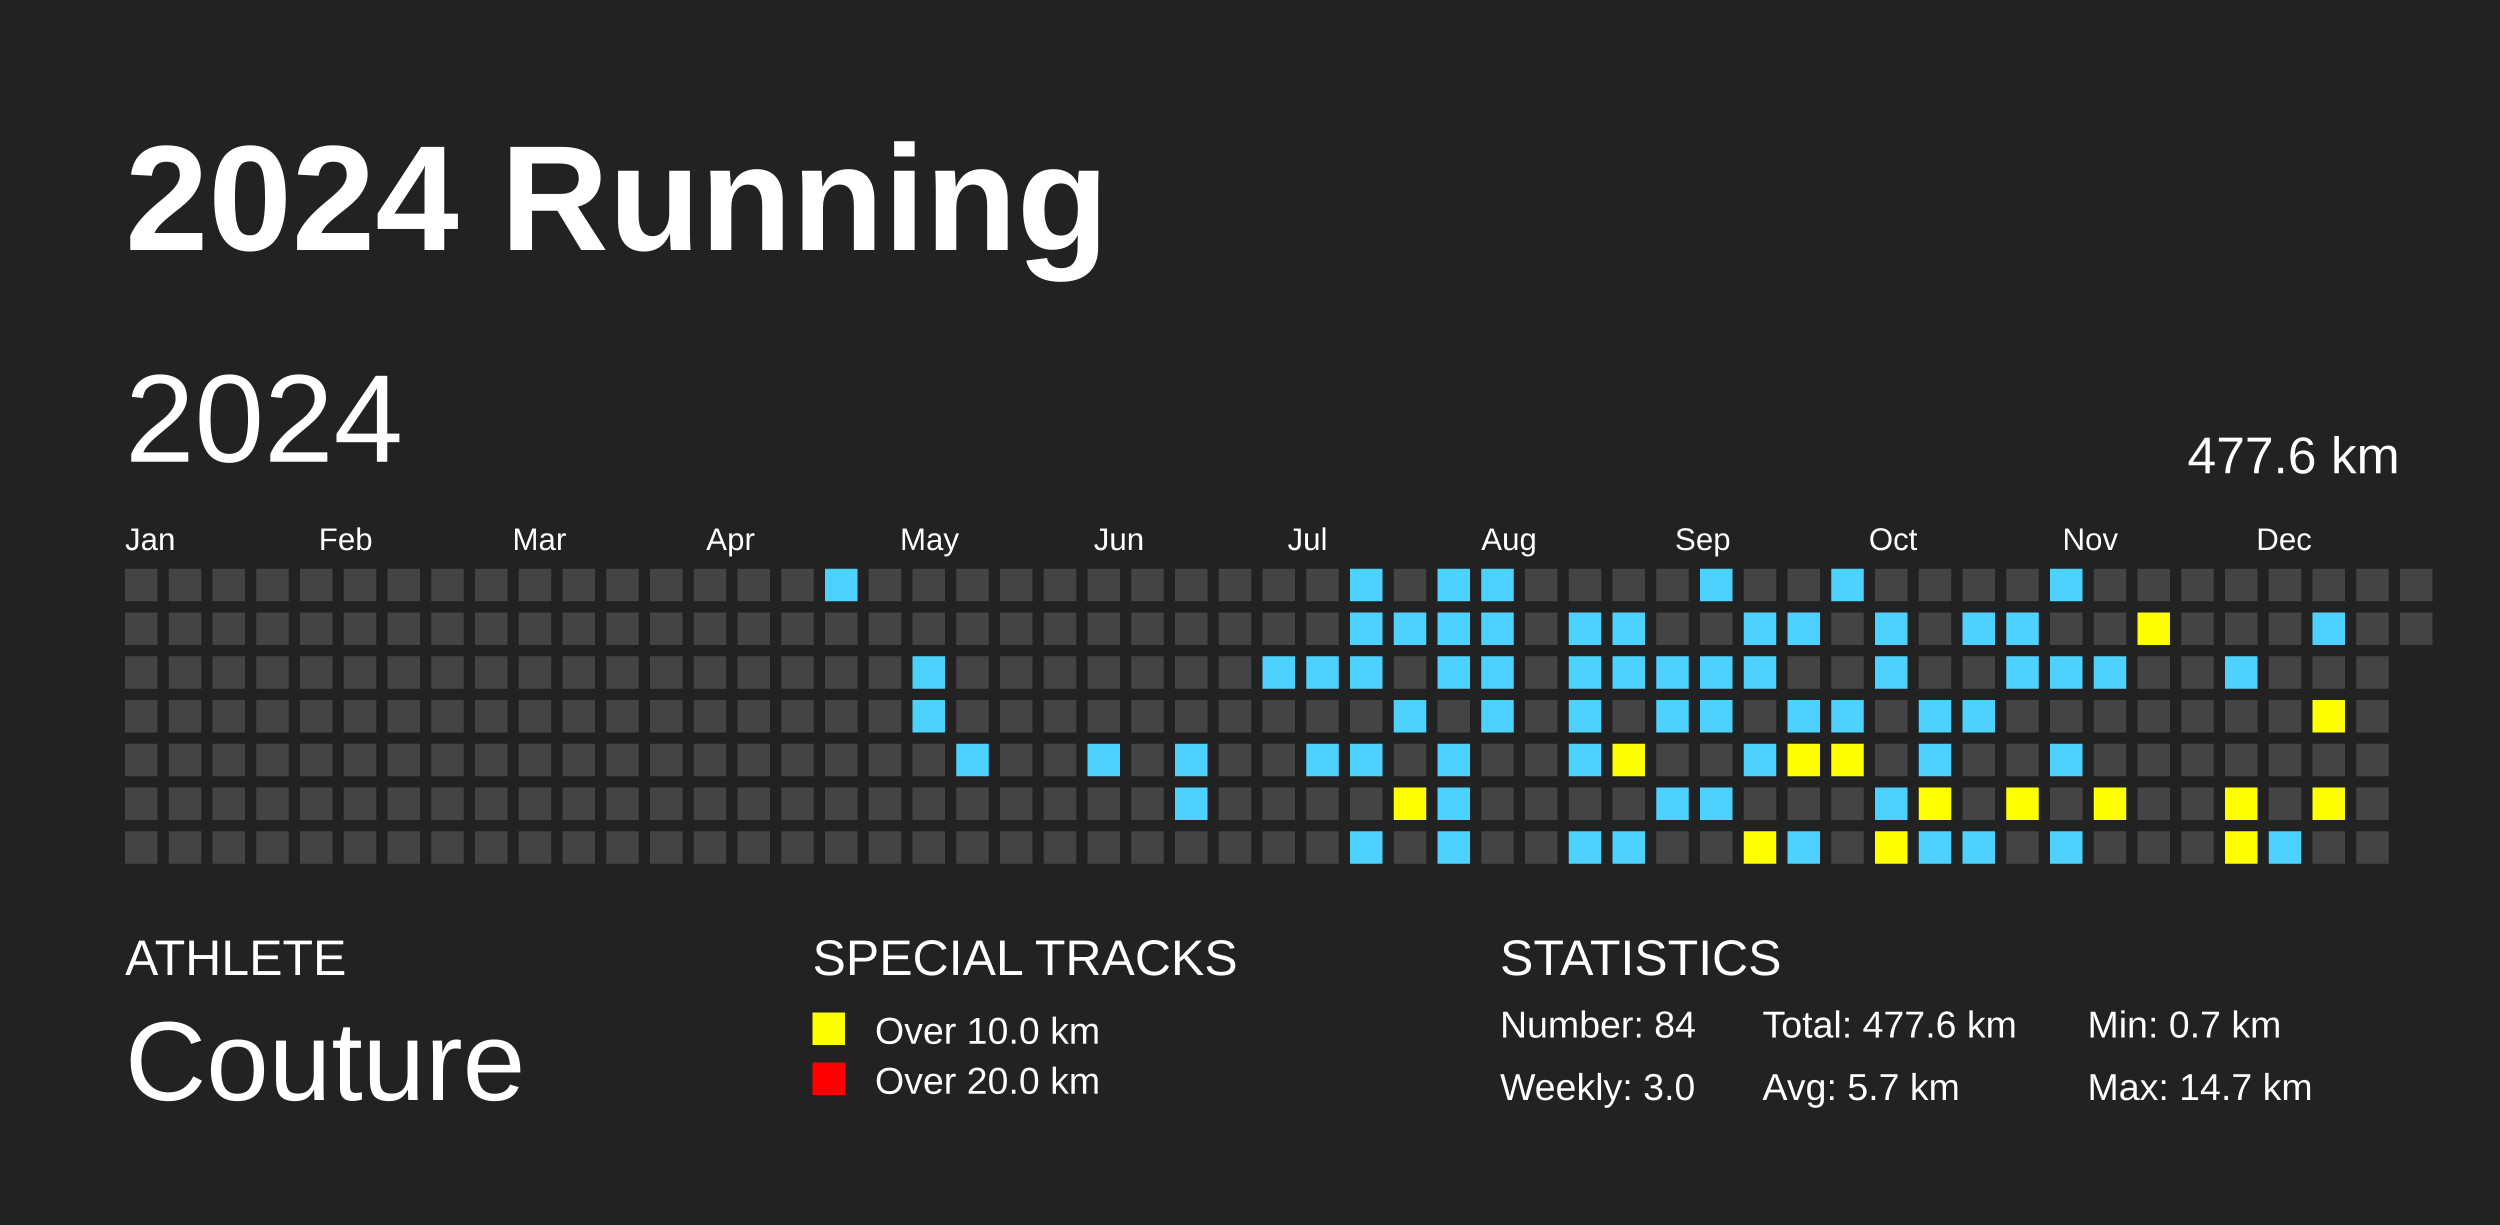
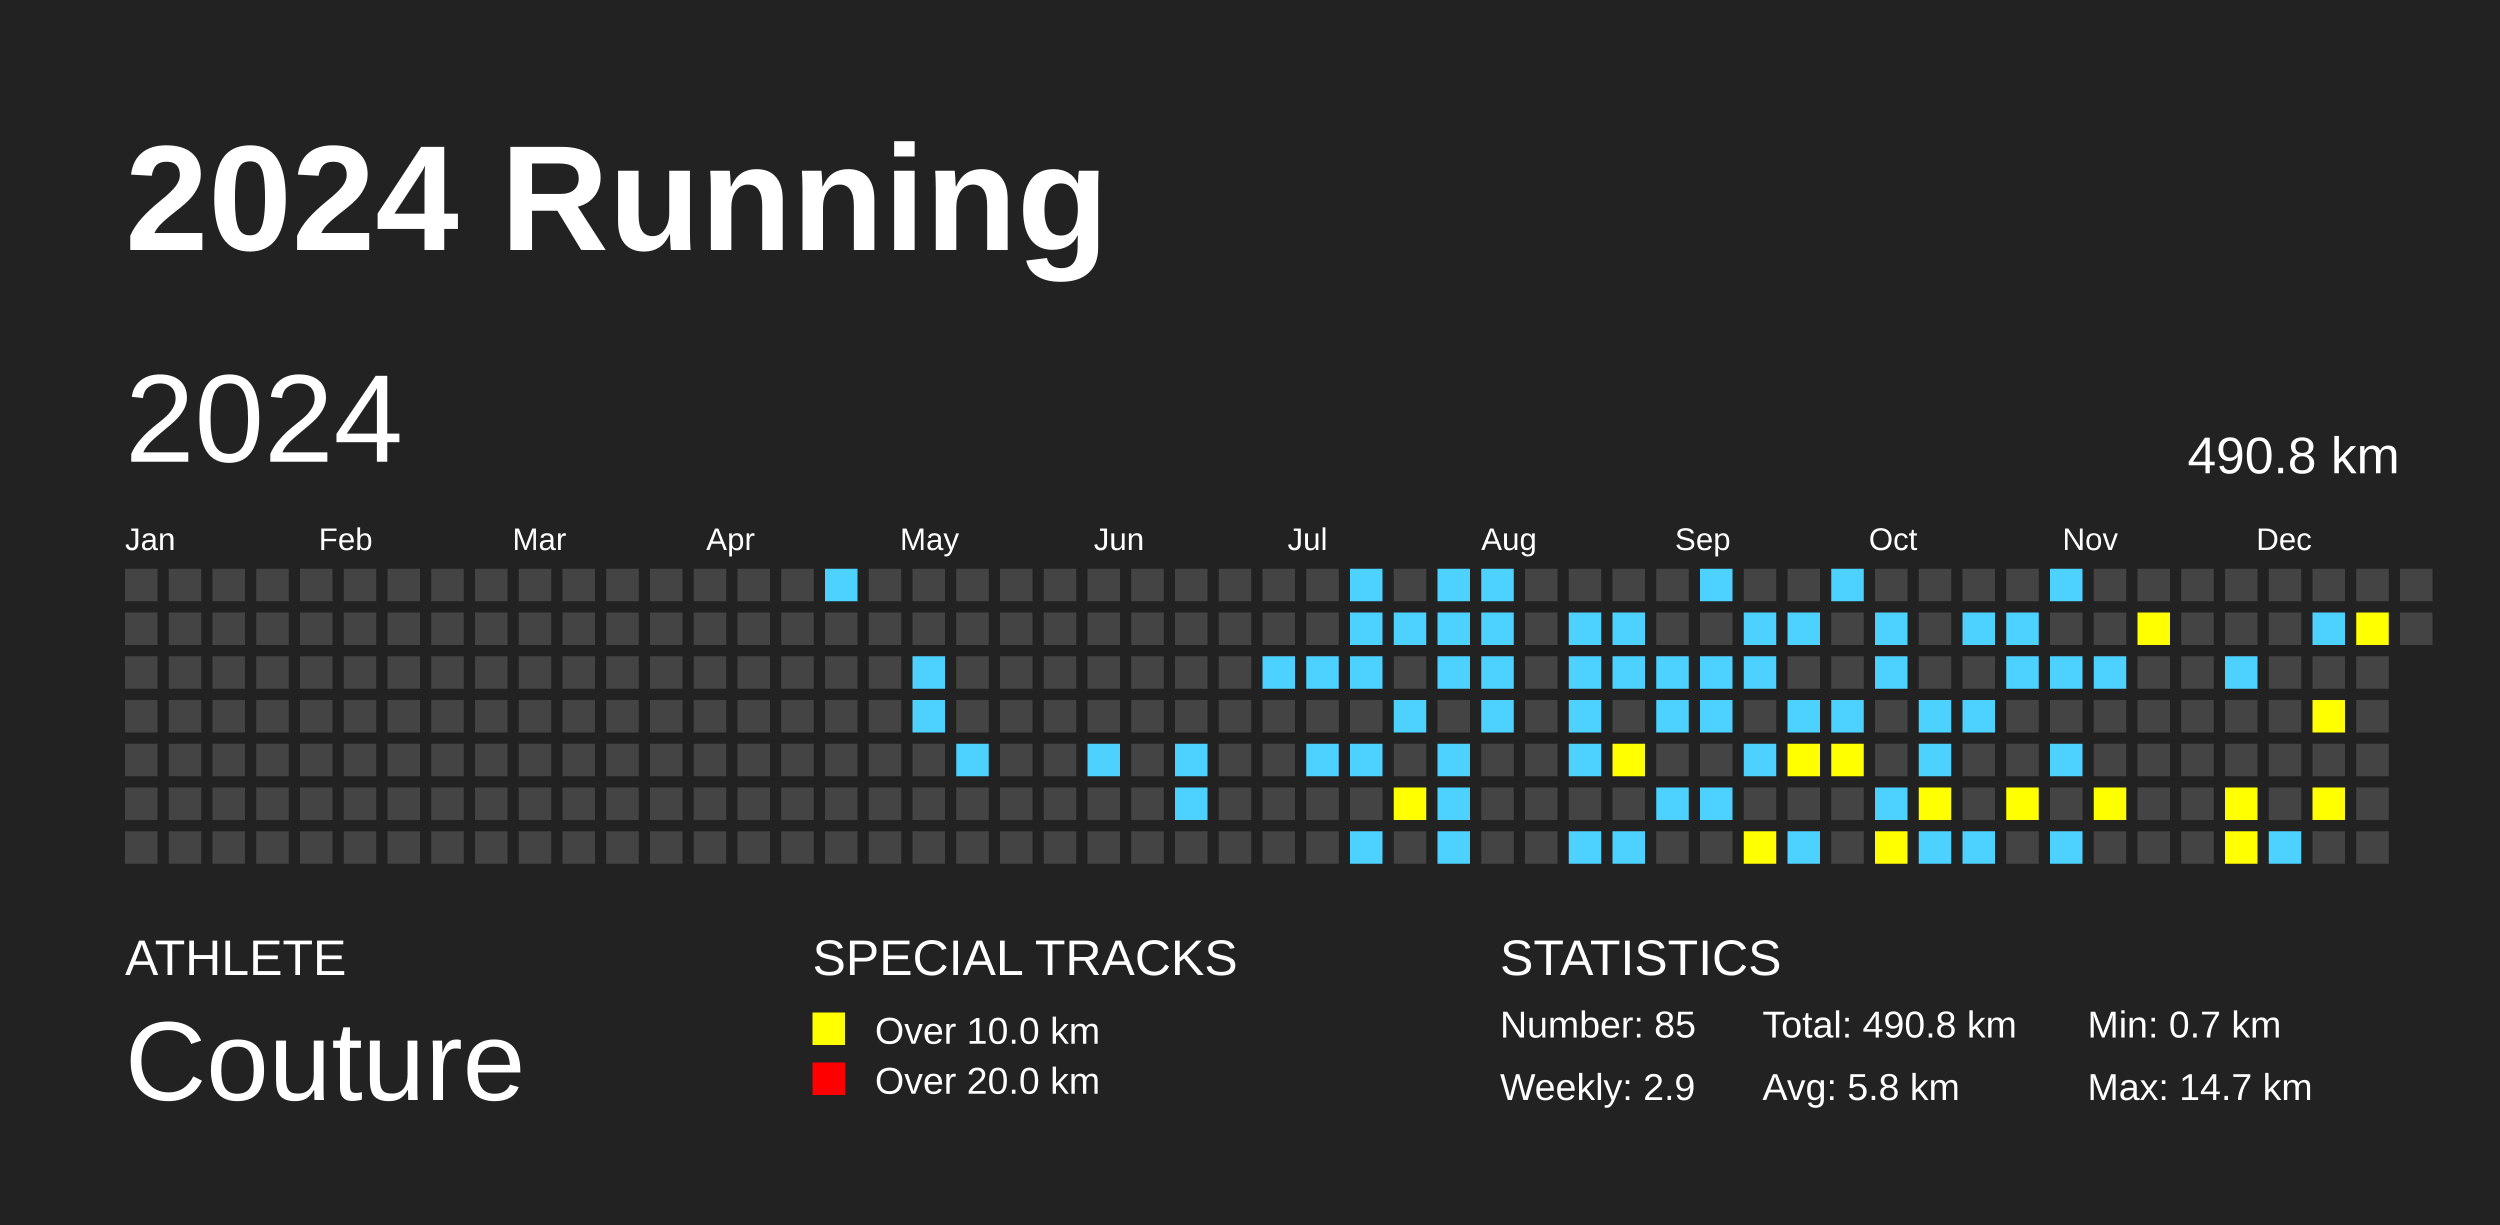
<svg xmlns="http://www.w3.org/2000/svg" baseProfile="full" height="98mm" version="1.1" viewBox="0,0,200,98" width="200mm">
  <defs />
  <rect fill="#222222" height="98" width="200" x="0" y="0" />
  <text fill="#FFFFFF" style="font-size:12px; font-family:Arial; font-weight:bold;" x="10" y="20">2024 Running</text>
  <text fill="#FFFFFF" style="font-size:4px; font-family:Arial" x="10" y="78">ATHLETE</text>
  <text fill="#FFFFFF" style="font-size:9px; font-family:Arial" x="10" y="88">Couture</text>
  <text fill="#FFFFFF" style="font-size:4px; font-family:Arial" x="65" y="78">SPECIAL TRACKS</text>
  <rect fill="yellow" height="2.6" width="2.6" x="65" y="81" />
  <text fill="#FFFFFF" style="font-size:3px; font-family:Arial" x="70" y="83.5">Over 10.0 km</text>
  <rect fill="red" height="2.6" width="2.6" x="65" y="85" />
  <text fill="#FFFFFF" style="font-size:3px; font-family:Arial" x="70" y="87.5">Over 20.0 km</text>
  <text fill="#FFFFFF" style="font-size:4px; font-family:Arial" x="120" y="78">STATISTICS</text>
-   <text fill="#FFFFFF" style="font-size:3px; font-family:Arial" x="120" y="83">Number: 84</text>
-   <text fill="#FFFFFF" style="font-size:3px; font-family:Arial" x="120" y="88">Weekly: 3.0</text>
-   <text fill="#FFFFFF" style="font-size:3px; font-family:Arial" x="141" y="83">Total: 477.6 km</text>
-   <text fill="#FFFFFF" style="font-size:3px; font-family:Arial" x="141" y="88">Avg: 5.7 km</text>
+   <text fill="#FFFFFF" style="font-size:3px; font-family:Arial" x="120" y="83">Number: 85</text>
+   <text fill="#FFFFFF" style="font-size:3px; font-family:Arial" x="120" y="88">Weekly: 2.9</text>
+   <text fill="#FFFFFF" style="font-size:3px; font-family:Arial" x="141" y="83">Total: 490.8 km</text>
+   <text fill="#FFFFFF" style="font-size:3px; font-family:Arial" x="141" y="88">Avg: 5.8 km</text>
  <text fill="#FFFFFF" style="font-size:3px; font-family:Arial" x="167" y="83">Min: 0.7 km</text>
  <text fill="#FFFFFF" style="font-size:3px; font-family:Arial" x="167" y="88">Max: 14.7 km</text>
  <text dominant-baseline="hanging" fill="#FFFFFF" style="font-size:10.0px; font-family:Arial;" x="10" y="30">2024</text>
-   <text dominant-baseline="hanging" fill="#FFFFFF" style="font-size:4.125px; font-family:Arial;" x="175" y="35">477.6 km</text>
+   <text dominant-baseline="hanging" fill="#FFFFFF" style="font-size:4.125px; font-family:Arial;" x="175" y="35">490.8 km</text>
  <text fill="#FFFFFF" style="font-size:2.5px; font-family:Arial" x="10.0" y="44">Jan</text>
  <text fill="#FFFFFF" style="font-size:2.5px; font-family:Arial" x="25.5" y="44">Feb</text>
  <text fill="#FFFFFF" style="font-size:2.5px; font-family:Arial" x="41.0" y="44">Mar</text>
  <text fill="#FFFFFF" style="font-size:2.5px; font-family:Arial" x="56.5" y="44">Apr</text>
  <text fill="#FFFFFF" style="font-size:2.5px; font-family:Arial" x="72.0" y="44">May</text>
  <text fill="#FFFFFF" style="font-size:2.5px; font-family:Arial" x="87.5" y="44">Jun</text>
  <text fill="#FFFFFF" style="font-size:2.5px; font-family:Arial" x="103.0" y="44">Jul</text>
  <text fill="#FFFFFF" style="font-size:2.5px; font-family:Arial" x="118.5" y="44">Aug</text>
  <text fill="#FFFFFF" style="font-size:2.5px; font-family:Arial" x="134.0" y="44">Sep</text>
  <text fill="#FFFFFF" style="font-size:2.5px; font-family:Arial" x="149.5" y="44">Oct</text>
  <text fill="#FFFFFF" style="font-size:2.5px; font-family:Arial" x="165.0" y="44">Nov</text>
  <text fill="#FFFFFF" style="font-size:2.5px; font-family:Arial" x="180.5" y="44">Dec</text>
  <rect fill="#444444" height="2.6" width="2.6" x="10.0" y="45.5" />
  <rect fill="#444444" height="2.6" width="2.6" x="10.0" y="49.0" />
  <rect fill="#444444" height="2.6" width="2.6" x="10.0" y="52.5" />
  <rect fill="#444444" height="2.6" width="2.6" x="10.0" y="56.0" />
  <rect fill="#444444" height="2.6" width="2.6" x="10.0" y="59.5" />
  <rect fill="#444444" height="2.6" width="2.6" x="10.0" y="63.0" />
  <rect fill="#444444" height="2.6" width="2.6" x="10.0" y="66.5" />
  <rect fill="#444444" height="2.6" width="2.6" x="13.5" y="45.5" />
  <rect fill="#444444" height="2.6" width="2.6" x="13.5" y="49.0" />
  <rect fill="#444444" height="2.6" width="2.6" x="13.5" y="52.5" />
  <rect fill="#444444" height="2.6" width="2.6" x="13.5" y="56.0" />
  <rect fill="#444444" height="2.6" width="2.6" x="13.5" y="59.5" />
  <rect fill="#444444" height="2.6" width="2.6" x="13.5" y="63.0" />
  <rect fill="#444444" height="2.6" width="2.6" x="13.5" y="66.5" />
  <rect fill="#444444" height="2.6" width="2.6" x="17.0" y="45.5" />
  <rect fill="#444444" height="2.6" width="2.6" x="17.0" y="49.0" />
  <rect fill="#444444" height="2.6" width="2.6" x="17.0" y="52.5" />
  <rect fill="#444444" height="2.6" width="2.6" x="17.0" y="56.0" />
  <rect fill="#444444" height="2.6" width="2.6" x="17.0" y="59.5" />
  <rect fill="#444444" height="2.6" width="2.6" x="17.0" y="63.0" />
  <rect fill="#444444" height="2.6" width="2.6" x="17.0" y="66.5" />
  <rect fill="#444444" height="2.6" width="2.6" x="20.5" y="45.5" />
  <rect fill="#444444" height="2.6" width="2.6" x="20.5" y="49.0" />
  <rect fill="#444444" height="2.6" width="2.6" x="20.5" y="52.5" />
  <rect fill="#444444" height="2.6" width="2.6" x="20.5" y="56.0" />
  <rect fill="#444444" height="2.6" width="2.6" x="20.5" y="59.5" />
  <rect fill="#444444" height="2.6" width="2.6" x="20.5" y="63.0" />
  <rect fill="#444444" height="2.6" width="2.6" x="20.5" y="66.5" />
  <rect fill="#444444" height="2.6" width="2.6" x="24.0" y="45.5" />
  <rect fill="#444444" height="2.6" width="2.6" x="24.0" y="49.0" />
  <rect fill="#444444" height="2.6" width="2.6" x="24.0" y="52.5" />
  <rect fill="#444444" height="2.6" width="2.6" x="24.0" y="56.0" />
  <rect fill="#444444" height="2.6" width="2.6" x="24.0" y="59.5" />
  <rect fill="#444444" height="2.6" width="2.6" x="24.0" y="63.0" />
  <rect fill="#444444" height="2.6" width="2.6" x="24.0" y="66.5" />
  <rect fill="#444444" height="2.6" width="2.6" x="27.5" y="45.5" />
  <rect fill="#444444" height="2.6" width="2.6" x="27.5" y="49.0" />
  <rect fill="#444444" height="2.6" width="2.6" x="27.5" y="52.5" />
  <rect fill="#444444" height="2.6" width="2.6" x="27.5" y="56.0" />
  <rect fill="#444444" height="2.6" width="2.6" x="27.5" y="59.5" />
  <rect fill="#444444" height="2.6" width="2.6" x="27.5" y="63.0" />
  <rect fill="#444444" height="2.6" width="2.6" x="27.5" y="66.5" />
  <rect fill="#444444" height="2.6" width="2.6" x="31.0" y="45.5" />
  <rect fill="#444444" height="2.6" width="2.6" x="31.0" y="49.0" />
  <rect fill="#444444" height="2.6" width="2.6" x="31.0" y="52.5" />
  <rect fill="#444444" height="2.6" width="2.6" x="31.0" y="56.0" />
  <rect fill="#444444" height="2.6" width="2.6" x="31.0" y="59.5" />
  <rect fill="#444444" height="2.6" width="2.6" x="31.0" y="63.0" />
  <rect fill="#444444" height="2.6" width="2.6" x="31.0" y="66.5" />
  <rect fill="#444444" height="2.6" width="2.6" x="34.5" y="45.5" />
  <rect fill="#444444" height="2.6" width="2.6" x="34.5" y="49.0" />
  <rect fill="#444444" height="2.6" width="2.6" x="34.5" y="52.5" />
  <rect fill="#444444" height="2.6" width="2.6" x="34.5" y="56.0" />
  <rect fill="#444444" height="2.6" width="2.6" x="34.5" y="59.5" />
  <rect fill="#444444" height="2.6" width="2.6" x="34.5" y="63.0" />
  <rect fill="#444444" height="2.6" width="2.6" x="34.5" y="66.5" />
  <rect fill="#444444" height="2.6" width="2.6" x="38.0" y="45.5" />
  <rect fill="#444444" height="2.6" width="2.6" x="38.0" y="49.0" />
  <rect fill="#444444" height="2.6" width="2.6" x="38.0" y="52.5" />
  <rect fill="#444444" height="2.6" width="2.6" x="38.0" y="56.0" />
  <rect fill="#444444" height="2.6" width="2.6" x="38.0" y="59.5" />
  <rect fill="#444444" height="2.6" width="2.6" x="38.0" y="63.0" />
  <rect fill="#444444" height="2.6" width="2.6" x="38.0" y="66.5" />
  <rect fill="#444444" height="2.6" width="2.6" x="41.5" y="45.5" />
  <rect fill="#444444" height="2.6" width="2.6" x="41.5" y="49.0" />
  <rect fill="#444444" height="2.6" width="2.6" x="41.5" y="52.5" />
  <rect fill="#444444" height="2.6" width="2.6" x="41.5" y="56.0" />
  <rect fill="#444444" height="2.6" width="2.6" x="41.5" y="59.5" />
  <rect fill="#444444" height="2.6" width="2.6" x="41.5" y="63.0" />
  <rect fill="#444444" height="2.6" width="2.6" x="41.5" y="66.5" />
  <rect fill="#444444" height="2.6" width="2.6" x="45.0" y="45.5" />
  <rect fill="#444444" height="2.6" width="2.6" x="45.0" y="49.0" />
  <rect fill="#444444" height="2.6" width="2.6" x="45.0" y="52.5" />
  <rect fill="#444444" height="2.6" width="2.6" x="45.0" y="56.0" />
  <rect fill="#444444" height="2.6" width="2.6" x="45.0" y="59.5" />
  <rect fill="#444444" height="2.6" width="2.6" x="45.0" y="63.0" />
  <rect fill="#444444" height="2.6" width="2.6" x="45.0" y="66.5" />
  <rect fill="#444444" height="2.6" width="2.6" x="48.5" y="45.5" />
  <rect fill="#444444" height="2.6" width="2.6" x="48.5" y="49.0" />
  <rect fill="#444444" height="2.6" width="2.6" x="48.5" y="52.5" />
  <rect fill="#444444" height="2.6" width="2.6" x="48.5" y="56.0" />
  <rect fill="#444444" height="2.6" width="2.6" x="48.5" y="59.5" />
  <rect fill="#444444" height="2.6" width="2.6" x="48.5" y="63.0" />
  <rect fill="#444444" height="2.6" width="2.6" x="48.5" y="66.5" />
  <rect fill="#444444" height="2.6" width="2.6" x="52.0" y="45.5" />
  <rect fill="#444444" height="2.6" width="2.6" x="52.0" y="49.0" />
  <rect fill="#444444" height="2.6" width="2.6" x="52.0" y="52.5" />
  <rect fill="#444444" height="2.6" width="2.6" x="52.0" y="56.0" />
  <rect fill="#444444" height="2.6" width="2.6" x="52.0" y="59.5" />
  <rect fill="#444444" height="2.6" width="2.6" x="52.0" y="63.0" />
  <rect fill="#444444" height="2.6" width="2.6" x="52.0" y="66.5" />
  <rect fill="#444444" height="2.6" width="2.6" x="55.5" y="45.5" />
  <rect fill="#444444" height="2.6" width="2.6" x="55.5" y="49.0" />
  <rect fill="#444444" height="2.6" width="2.6" x="55.5" y="52.5" />
  <rect fill="#444444" height="2.6" width="2.6" x="55.5" y="56.0" />
  <rect fill="#444444" height="2.6" width="2.6" x="55.5" y="59.5" />
  <rect fill="#444444" height="2.6" width="2.6" x="55.5" y="63.0" />
  <rect fill="#444444" height="2.6" width="2.6" x="55.5" y="66.5" />
  <rect fill="#444444" height="2.6" width="2.6" x="59.0" y="45.5" />
  <rect fill="#444444" height="2.6" width="2.6" x="59.0" y="49.0" />
  <rect fill="#444444" height="2.6" width="2.6" x="59.0" y="52.5" />
  <rect fill="#444444" height="2.6" width="2.6" x="59.0" y="56.0" />
  <rect fill="#444444" height="2.6" width="2.6" x="59.0" y="59.5" />
  <rect fill="#444444" height="2.6" width="2.6" x="59.0" y="63.0" />
  <rect fill="#444444" height="2.6" width="2.6" x="59.0" y="66.5" />
  <rect fill="#444444" height="2.6" width="2.6" x="62.5" y="45.5" />
  <rect fill="#444444" height="2.6" width="2.6" x="62.5" y="49.0" />
  <rect fill="#444444" height="2.6" width="2.6" x="62.5" y="52.5" />
  <rect fill="#444444" height="2.6" width="2.6" x="62.5" y="56.0" />
  <rect fill="#444444" height="2.6" width="2.6" x="62.5" y="59.5" />
  <rect fill="#444444" height="2.6" width="2.6" x="62.5" y="63.0" />
  <rect fill="#444444" height="2.6" width="2.6" x="62.5" y="66.5" />
  <rect fill="#4DD2FF" height="2.6" width="2.6" x="66.0" y="45.5" />
  <rect fill="#444444" height="2.6" width="2.6" x="66.0" y="49.0" />
  <rect fill="#444444" height="2.6" width="2.6" x="66.0" y="52.5" />
  <rect fill="#444444" height="2.6" width="2.6" x="66.0" y="56.0" />
  <rect fill="#444444" height="2.6" width="2.6" x="66.0" y="59.5" />
  <rect fill="#444444" height="2.6" width="2.6" x="66.0" y="63.0" />
  <rect fill="#444444" height="2.6" width="2.6" x="66.0" y="66.5" />
  <rect fill="#444444" height="2.6" width="2.6" x="69.5" y="45.5" />
  <rect fill="#444444" height="2.6" width="2.6" x="69.5" y="49.0" />
  <rect fill="#444444" height="2.6" width="2.6" x="69.5" y="52.5" />
  <rect fill="#444444" height="2.6" width="2.6" x="69.5" y="56.0" />
  <rect fill="#444444" height="2.6" width="2.6" x="69.5" y="59.5" />
  <rect fill="#444444" height="2.6" width="2.6" x="69.5" y="63.0" />
  <rect fill="#444444" height="2.6" width="2.6" x="69.5" y="66.5" />
  <rect fill="#444444" height="2.6" width="2.6" x="73.0" y="45.5" />
  <rect fill="#444444" height="2.6" width="2.6" x="73.0" y="49.0" />
  <rect fill="#4DD2FF" height="2.6" width="2.6" x="73.0" y="52.5" />
  <rect fill="#4DD2FF" height="2.6" width="2.6" x="73.0" y="56.0" />
  <rect fill="#444444" height="2.6" width="2.6" x="73.0" y="59.5" />
  <rect fill="#444444" height="2.6" width="2.6" x="73.0" y="63.0" />
  <rect fill="#444444" height="2.6" width="2.6" x="73.0" y="66.5" />
  <rect fill="#444444" height="2.6" width="2.6" x="76.5" y="45.5" />
  <rect fill="#444444" height="2.6" width="2.6" x="76.5" y="49.0" />
  <rect fill="#444444" height="2.6" width="2.6" x="76.5" y="52.5" />
  <rect fill="#444444" height="2.6" width="2.6" x="76.5" y="56.0" />
  <rect fill="#4DD2FF" height="2.6" width="2.6" x="76.5" y="59.5" />
  <rect fill="#444444" height="2.6" width="2.6" x="76.5" y="63.0" />
  <rect fill="#444444" height="2.6" width="2.6" x="76.5" y="66.5" />
  <rect fill="#444444" height="2.6" width="2.6" x="80.0" y="45.5" />
  <rect fill="#444444" height="2.6" width="2.6" x="80.0" y="49.0" />
  <rect fill="#444444" height="2.6" width="2.6" x="80.0" y="52.5" />
  <rect fill="#444444" height="2.6" width="2.6" x="80.0" y="56.0" />
  <rect fill="#444444" height="2.6" width="2.6" x="80.0" y="59.5" />
  <rect fill="#444444" height="2.6" width="2.6" x="80.0" y="63.0" />
  <rect fill="#444444" height="2.6" width="2.6" x="80.0" y="66.5" />
  <rect fill="#444444" height="2.6" width="2.6" x="83.5" y="45.5" />
  <rect fill="#444444" height="2.6" width="2.6" x="83.5" y="49.0" />
  <rect fill="#444444" height="2.6" width="2.6" x="83.5" y="52.5" />
  <rect fill="#444444" height="2.6" width="2.6" x="83.5" y="56.0" />
  <rect fill="#444444" height="2.6" width="2.6" x="83.5" y="59.5" />
  <rect fill="#444444" height="2.6" width="2.6" x="83.5" y="63.0" />
  <rect fill="#444444" height="2.6" width="2.6" x="83.5" y="66.5" />
  <rect fill="#444444" height="2.6" width="2.6" x="87.0" y="45.5" />
  <rect fill="#444444" height="2.6" width="2.6" x="87.0" y="49.0" />
  <rect fill="#444444" height="2.6" width="2.6" x="87.0" y="52.5" />
  <rect fill="#444444" height="2.6" width="2.6" x="87.0" y="56.0" />
  <rect fill="#4DD2FF" height="2.6" width="2.6" x="87.0" y="59.5" />
  <rect fill="#444444" height="2.6" width="2.6" x="87.0" y="63.0" />
  <rect fill="#444444" height="2.6" width="2.6" x="87.0" y="66.5" />
  <rect fill="#444444" height="2.6" width="2.6" x="90.5" y="45.5" />
  <rect fill="#444444" height="2.6" width="2.6" x="90.5" y="49.0" />
  <rect fill="#444444" height="2.6" width="2.6" x="90.5" y="52.5" />
  <rect fill="#444444" height="2.6" width="2.6" x="90.5" y="56.0" />
  <rect fill="#444444" height="2.6" width="2.6" x="90.5" y="59.5" />
  <rect fill="#444444" height="2.6" width="2.6" x="90.5" y="63.0" />
  <rect fill="#444444" height="2.6" width="2.6" x="90.5" y="66.5" />
  <rect fill="#444444" height="2.6" width="2.6" x="94.0" y="45.5" />
  <rect fill="#444444" height="2.6" width="2.6" x="94.0" y="49.0" />
  <rect fill="#444444" height="2.6" width="2.6" x="94.0" y="52.5" />
  <rect fill="#444444" height="2.6" width="2.6" x="94.0" y="56.0" />
  <rect fill="#4DD2FF" height="2.6" width="2.6" x="94.0" y="59.5" />
  <rect fill="#4DD2FF" height="2.6" width="2.6" x="94.0" y="63.0" />
  <rect fill="#444444" height="2.6" width="2.6" x="94.0" y="66.5" />
  <rect fill="#444444" height="2.6" width="2.6" x="97.5" y="45.5" />
  <rect fill="#444444" height="2.6" width="2.6" x="97.5" y="49.0" />
  <rect fill="#444444" height="2.6" width="2.6" x="97.5" y="52.5" />
  <rect fill="#444444" height="2.6" width="2.6" x="97.5" y="56.0" />
  <rect fill="#444444" height="2.6" width="2.6" x="97.5" y="59.5" />
  <rect fill="#444444" height="2.6" width="2.6" x="97.5" y="63.0" />
  <rect fill="#444444" height="2.6" width="2.6" x="97.5" y="66.5" />
  <rect fill="#444444" height="2.6" width="2.6" x="101.0" y="45.5" />
  <rect fill="#444444" height="2.6" width="2.6" x="101.0" y="49.0" />
  <rect fill="#4DD2FF" height="2.6" width="2.6" x="101.0" y="52.5" />
  <rect fill="#444444" height="2.6" width="2.6" x="101.0" y="56.0" />
  <rect fill="#444444" height="2.6" width="2.6" x="101.0" y="59.5" />
  <rect fill="#444444" height="2.6" width="2.6" x="101.0" y="63.0" />
  <rect fill="#444444" height="2.6" width="2.6" x="101.0" y="66.5" />
  <rect fill="#444444" height="2.6" width="2.6" x="104.5" y="45.5" />
  <rect fill="#444444" height="2.6" width="2.6" x="104.5" y="49.0" />
  <rect fill="#4DD2FF" height="2.6" width="2.6" x="104.5" y="52.5" />
  <rect fill="#444444" height="2.6" width="2.6" x="104.5" y="56.0" />
  <rect fill="#4DD2FF" height="2.6" width="2.6" x="104.5" y="59.5" />
  <rect fill="#444444" height="2.6" width="2.6" x="104.5" y="63.0" />
  <rect fill="#444444" height="2.6" width="2.6" x="104.5" y="66.5" />
  <rect fill="#4DD2FF" height="2.6" width="2.6" x="108.0" y="45.5" />
  <rect fill="#4DD2FF" height="2.6" width="2.6" x="108.0" y="49.0" />
  <rect fill="#4DD2FF" height="2.6" width="2.6" x="108.0" y="52.5" />
  <rect fill="#444444" height="2.6" width="2.6" x="108.0" y="56.0" />
  <rect fill="#4DD2FF" height="2.6" width="2.6" x="108.0" y="59.5" />
  <rect fill="#444444" height="2.6" width="2.6" x="108.0" y="63.0" />
  <rect fill="#4DD2FF" height="2.6" width="2.6" x="108.0" y="66.5" />
  <rect fill="#444444" height="2.6" width="2.6" x="111.5" y="45.5" />
  <rect fill="#4DD2FF" height="2.6" width="2.6" x="111.5" y="49.0" />
  <rect fill="#444444" height="2.6" width="2.6" x="111.5" y="52.5" />
  <rect fill="#4DD2FF" height="2.6" width="2.6" x="111.5" y="56.0" />
  <rect fill="#444444" height="2.6" width="2.6" x="111.5" y="59.5" />
  <rect fill="yellow" height="2.6" width="2.6" x="111.5" y="63.0" />
  <rect fill="#444444" height="2.6" width="2.6" x="111.5" y="66.5" />
  <rect fill="#4DD2FF" height="2.6" width="2.6" x="115.0" y="45.5" />
  <rect fill="#4DD2FF" height="2.6" width="2.6" x="115.0" y="49.0" />
  <rect fill="#4DD2FF" height="2.6" width="2.6" x="115.0" y="52.5" />
  <rect fill="#444444" height="2.6" width="2.6" x="115.0" y="56.0" />
  <rect fill="#4DD2FF" height="2.6" width="2.6" x="115.0" y="59.5" />
  <rect fill="#4DD2FF" height="2.6" width="2.6" x="115.0" y="63.0" />
  <rect fill="#4DD2FF" height="2.6" width="2.6" x="115.0" y="66.5" />
  <rect fill="#4DD2FF" height="2.6" width="2.6" x="118.5" y="45.5" />
  <rect fill="#4DD2FF" height="2.6" width="2.6" x="118.5" y="49.0" />
  <rect fill="#4DD2FF" height="2.6" width="2.6" x="118.5" y="52.5" />
  <rect fill="#4DD2FF" height="2.6" width="2.6" x="118.5" y="56.0" />
  <rect fill="#444444" height="2.6" width="2.6" x="118.5" y="59.5" />
  <rect fill="#444444" height="2.6" width="2.6" x="118.5" y="63.0" />
  <rect fill="#444444" height="2.6" width="2.6" x="118.5" y="66.5" />
  <rect fill="#444444" height="2.6" width="2.6" x="122.0" y="45.5" />
  <rect fill="#444444" height="2.6" width="2.6" x="122.0" y="49.0" />
  <rect fill="#444444" height="2.6" width="2.6" x="122.0" y="52.5" />
  <rect fill="#444444" height="2.6" width="2.6" x="122.0" y="56.0" />
  <rect fill="#444444" height="2.6" width="2.6" x="122.0" y="59.5" />
  <rect fill="#444444" height="2.6" width="2.6" x="122.0" y="63.0" />
  <rect fill="#444444" height="2.6" width="2.6" x="122.0" y="66.5" />
  <rect fill="#444444" height="2.6" width="2.6" x="125.5" y="45.5" />
  <rect fill="#4DD2FF" height="2.6" width="2.6" x="125.5" y="49.0" />
  <rect fill="#4DD2FF" height="2.6" width="2.6" x="125.5" y="52.5" />
  <rect fill="#4DD2FF" height="2.6" width="2.6" x="125.5" y="56.0" />
  <rect fill="#4DD2FF" height="2.6" width="2.6" x="125.5" y="59.5" />
  <rect fill="#444444" height="2.6" width="2.6" x="125.5" y="63.0" />
  <rect fill="#4DD2FF" height="2.6" width="2.6" x="125.5" y="66.5" />
  <rect fill="#444444" height="2.6" width="2.6" x="129.0" y="45.5" />
  <rect fill="#4DD2FF" height="2.6" width="2.6" x="129.0" y="49.0" />
  <rect fill="#4DD2FF" height="2.6" width="2.6" x="129.0" y="52.5" />
  <rect fill="#444444" height="2.6" width="2.6" x="129.0" y="56.0" />
  <rect fill="yellow" height="2.6" width="2.6" x="129.0" y="59.5" />
  <rect fill="#444444" height="2.6" width="2.6" x="129.0" y="63.0" />
  <rect fill="#4DD2FF" height="2.6" width="2.6" x="129.0" y="66.5" />
  <rect fill="#444444" height="2.6" width="2.6" x="132.5" y="45.5" />
  <rect fill="#444444" height="2.6" width="2.6" x="132.5" y="49.0" />
  <rect fill="#4DD2FF" height="2.6" width="2.6" x="132.5" y="52.5" />
  <rect fill="#4DD2FF" height="2.6" width="2.6" x="132.5" y="56.0" />
  <rect fill="#444444" height="2.6" width="2.6" x="132.5" y="59.5" />
  <rect fill="#4DD2FF" height="2.6" width="2.6" x="132.5" y="63.0" />
  <rect fill="#444444" height="2.6" width="2.6" x="132.5" y="66.5" />
  <rect fill="#4DD2FF" height="2.6" width="2.6" x="136.0" y="45.5" />
  <rect fill="#444444" height="2.6" width="2.6" x="136.0" y="49.0" />
  <rect fill="#4DD2FF" height="2.6" width="2.6" x="136.0" y="52.5" />
  <rect fill="#4DD2FF" height="2.6" width="2.6" x="136.0" y="56.0" />
  <rect fill="#444444" height="2.6" width="2.6" x="136.0" y="59.5" />
  <rect fill="#4DD2FF" height="2.6" width="2.6" x="136.0" y="63.0" />
  <rect fill="#444444" height="2.6" width="2.6" x="136.0" y="66.5" />
  <rect fill="#444444" height="2.6" width="2.6" x="139.5" y="45.5" />
  <rect fill="#4DD2FF" height="2.6" width="2.6" x="139.5" y="49.0" />
  <rect fill="#4DD2FF" height="2.6" width="2.6" x="139.5" y="52.5" />
  <rect fill="#444444" height="2.6" width="2.6" x="139.5" y="56.0" />
  <rect fill="#4DD2FF" height="2.6" width="2.6" x="139.5" y="59.5" />
  <rect fill="#444444" height="2.6" width="2.6" x="139.5" y="63.0" />
  <rect fill="yellow" height="2.6" width="2.6" x="139.5" y="66.5" />
  <rect fill="#444444" height="2.6" width="2.6" x="143.0" y="45.5" />
  <rect fill="#4DD2FF" height="2.6" width="2.6" x="143.0" y="49.0" />
  <rect fill="#444444" height="2.6" width="2.6" x="143.0" y="52.5" />
  <rect fill="#4DD2FF" height="2.6" width="2.6" x="143.0" y="56.0" />
  <rect fill="yellow" height="2.6" width="2.6" x="143.0" y="59.5" />
  <rect fill="#444444" height="2.6" width="2.6" x="143.0" y="63.0" />
  <rect fill="#4DD2FF" height="2.6" width="2.6" x="143.0" y="66.5" />
  <rect fill="#4DD2FF" height="2.6" width="2.6" x="146.5" y="45.5" />
  <rect fill="#444444" height="2.6" width="2.6" x="146.5" y="49.0" />
  <rect fill="#444444" height="2.6" width="2.6" x="146.5" y="52.5" />
  <rect fill="#4DD2FF" height="2.6" width="2.6" x="146.5" y="56.0" />
  <rect fill="yellow" height="2.6" width="2.6" x="146.5" y="59.5" />
  <rect fill="#444444" height="2.6" width="2.6" x="146.5" y="63.0" />
  <rect fill="#444444" height="2.6" width="2.6" x="146.5" y="66.5" />
  <rect fill="#444444" height="2.6" width="2.6" x="150.0" y="45.5" />
  <rect fill="#4DD2FF" height="2.6" width="2.6" x="150.0" y="49.0" />
  <rect fill="#4DD2FF" height="2.6" width="2.6" x="150.0" y="52.5" />
  <rect fill="#444444" height="2.6" width="2.6" x="150.0" y="56.0" />
  <rect fill="#444444" height="2.6" width="2.6" x="150.0" y="59.5" />
  <rect fill="#4DD2FF" height="2.6" width="2.6" x="150.0" y="63.0" />
  <rect fill="yellow" height="2.6" width="2.6" x="150.0" y="66.5" />
  <rect fill="#444444" height="2.6" width="2.6" x="153.5" y="45.5" />
  <rect fill="#444444" height="2.6" width="2.6" x="153.5" y="49.0" />
  <rect fill="#444444" height="2.6" width="2.6" x="153.5" y="52.5" />
  <rect fill="#4DD2FF" height="2.6" width="2.6" x="153.5" y="56.0" />
  <rect fill="#4DD2FF" height="2.6" width="2.6" x="153.5" y="59.5" />
  <rect fill="yellow" height="2.6" width="2.6" x="153.5" y="63.0" />
  <rect fill="#4DD2FF" height="2.6" width="2.6" x="153.5" y="66.5" />
  <rect fill="#444444" height="2.6" width="2.6" x="157.0" y="45.5" />
  <rect fill="#4DD2FF" height="2.6" width="2.6" x="157.0" y="49.0" />
  <rect fill="#444444" height="2.6" width="2.6" x="157.0" y="52.5" />
  <rect fill="#4DD2FF" height="2.6" width="2.6" x="157.0" y="56.0" />
  <rect fill="#444444" height="2.6" width="2.6" x="157.0" y="59.5" />
  <rect fill="#444444" height="2.6" width="2.6" x="157.0" y="63.0" />
  <rect fill="#4DD2FF" height="2.6" width="2.6" x="157.0" y="66.5" />
  <rect fill="#444444" height="2.6" width="2.6" x="160.5" y="45.5" />
  <rect fill="#4DD2FF" height="2.6" width="2.6" x="160.5" y="49.0" />
  <rect fill="#4DD2FF" height="2.6" width="2.6" x="160.5" y="52.5" />
  <rect fill="#444444" height="2.6" width="2.6" x="160.5" y="56.0" />
  <rect fill="#444444" height="2.6" width="2.6" x="160.5" y="59.5" />
  <rect fill="yellow" height="2.6" width="2.6" x="160.5" y="63.0" />
  <rect fill="#444444" height="2.6" width="2.6" x="160.5" y="66.5" />
  <rect fill="#4DD2FF" height="2.6" width="2.6" x="164.0" y="45.5" />
  <rect fill="#444444" height="2.6" width="2.6" x="164.0" y="49.0" />
  <rect fill="#4DD2FF" height="2.6" width="2.6" x="164.0" y="52.5" />
  <rect fill="#444444" height="2.6" width="2.6" x="164.0" y="56.0" />
  <rect fill="#4DD2FF" height="2.6" width="2.6" x="164.0" y="59.5" />
  <rect fill="#444444" height="2.6" width="2.6" x="164.0" y="63.0" />
  <rect fill="#4DD2FF" height="2.6" width="2.6" x="164.0" y="66.5" />
  <rect fill="#444444" height="2.6" width="2.6" x="167.5" y="45.5" />
  <rect fill="#444444" height="2.6" width="2.6" x="167.5" y="49.0" />
  <rect fill="#4DD2FF" height="2.6" width="2.6" x="167.5" y="52.5" />
  <rect fill="#444444" height="2.6" width="2.6" x="167.5" y="56.0" />
  <rect fill="#444444" height="2.6" width="2.6" x="167.5" y="59.5" />
  <rect fill="yellow" height="2.6" width="2.6" x="167.5" y="63.0" />
  <rect fill="#444444" height="2.6" width="2.6" x="167.5" y="66.5" />
  <rect fill="#444444" height="2.6" width="2.6" x="171.0" y="45.5" />
  <rect fill="yellow" height="2.6" width="2.6" x="171.0" y="49.0" />
  <rect fill="#444444" height="2.6" width="2.6" x="171.0" y="52.5" />
  <rect fill="#444444" height="2.6" width="2.6" x="171.0" y="56.0" />
  <rect fill="#444444" height="2.6" width="2.6" x="171.0" y="59.5" />
  <rect fill="#444444" height="2.6" width="2.6" x="171.0" y="63.0" />
  <rect fill="#444444" height="2.6" width="2.6" x="171.0" y="66.5" />
  <rect fill="#444444" height="2.6" width="2.6" x="174.5" y="45.5" />
  <rect fill="#444444" height="2.6" width="2.6" x="174.5" y="49.0" />
  <rect fill="#444444" height="2.6" width="2.6" x="174.5" y="52.5" />
  <rect fill="#444444" height="2.6" width="2.6" x="174.5" y="56.0" />
  <rect fill="#444444" height="2.6" width="2.6" x="174.5" y="59.5" />
  <rect fill="#444444" height="2.6" width="2.6" x="174.5" y="63.0" />
  <rect fill="#444444" height="2.6" width="2.6" x="174.5" y="66.5" />
  <rect fill="#444444" height="2.6" width="2.6" x="178.0" y="45.5" />
  <rect fill="#444444" height="2.6" width="2.6" x="178.0" y="49.0" />
  <rect fill="#4DD2FF" height="2.6" width="2.6" x="178.0" y="52.5" />
  <rect fill="#444444" height="2.6" width="2.6" x="178.0" y="56.0" />
  <rect fill="#444444" height="2.6" width="2.6" x="178.0" y="59.5" />
  <rect fill="yellow" height="2.6" width="2.6" x="178.0" y="63.0" />
  <rect fill="yellow" height="2.6" width="2.6" x="178.0" y="66.5" />
  <rect fill="#444444" height="2.6" width="2.6" x="181.5" y="45.5" />
  <rect fill="#444444" height="2.6" width="2.6" x="181.5" y="49.0" />
  <rect fill="#444444" height="2.6" width="2.6" x="181.5" y="52.5" />
  <rect fill="#444444" height="2.6" width="2.6" x="181.5" y="56.0" />
  <rect fill="#444444" height="2.6" width="2.6" x="181.5" y="59.5" />
  <rect fill="#444444" height="2.6" width="2.6" x="181.5" y="63.0" />
  <rect fill="#4DD2FF" height="2.6" width="2.6" x="181.5" y="66.5" />
  <rect fill="#444444" height="2.6" width="2.6" x="185.0" y="45.5" />
  <rect fill="#4DD2FF" height="2.6" width="2.6" x="185.0" y="49.0" />
  <rect fill="#444444" height="2.6" width="2.6" x="185.0" y="52.5" />
  <rect fill="yellow" height="2.6" width="2.6" x="185.0" y="56.0" />
  <rect fill="#444444" height="2.6" width="2.6" x="185.0" y="59.5" />
  <rect fill="yellow" height="2.6" width="2.6" x="185.0" y="63.0" />
  <rect fill="#444444" height="2.6" width="2.6" x="185.0" y="66.5" />
  <rect fill="#444444" height="2.6" width="2.6" x="188.5" y="45.5" />
-   <rect fill="#444444" height="2.6" width="2.6" x="188.5" y="49.0" />
+   <rect fill="yellow" height="2.6" width="2.6" x="188.5" y="49.0" />
  <rect fill="#444444" height="2.6" width="2.6" x="188.5" y="52.5" />
  <rect fill="#444444" height="2.6" width="2.6" x="188.5" y="56.0" />
  <rect fill="#444444" height="2.6" width="2.6" x="188.5" y="59.5" />
  <rect fill="#444444" height="2.6" width="2.6" x="188.5" y="63.0" />
  <rect fill="#444444" height="2.6" width="2.6" x="188.5" y="66.5" />
  <rect fill="#444444" height="2.6" width="2.6" x="192.0" y="45.5" />
  <rect fill="#444444" height="2.6" width="2.6" x="192.0" y="49.0" />
</svg>
